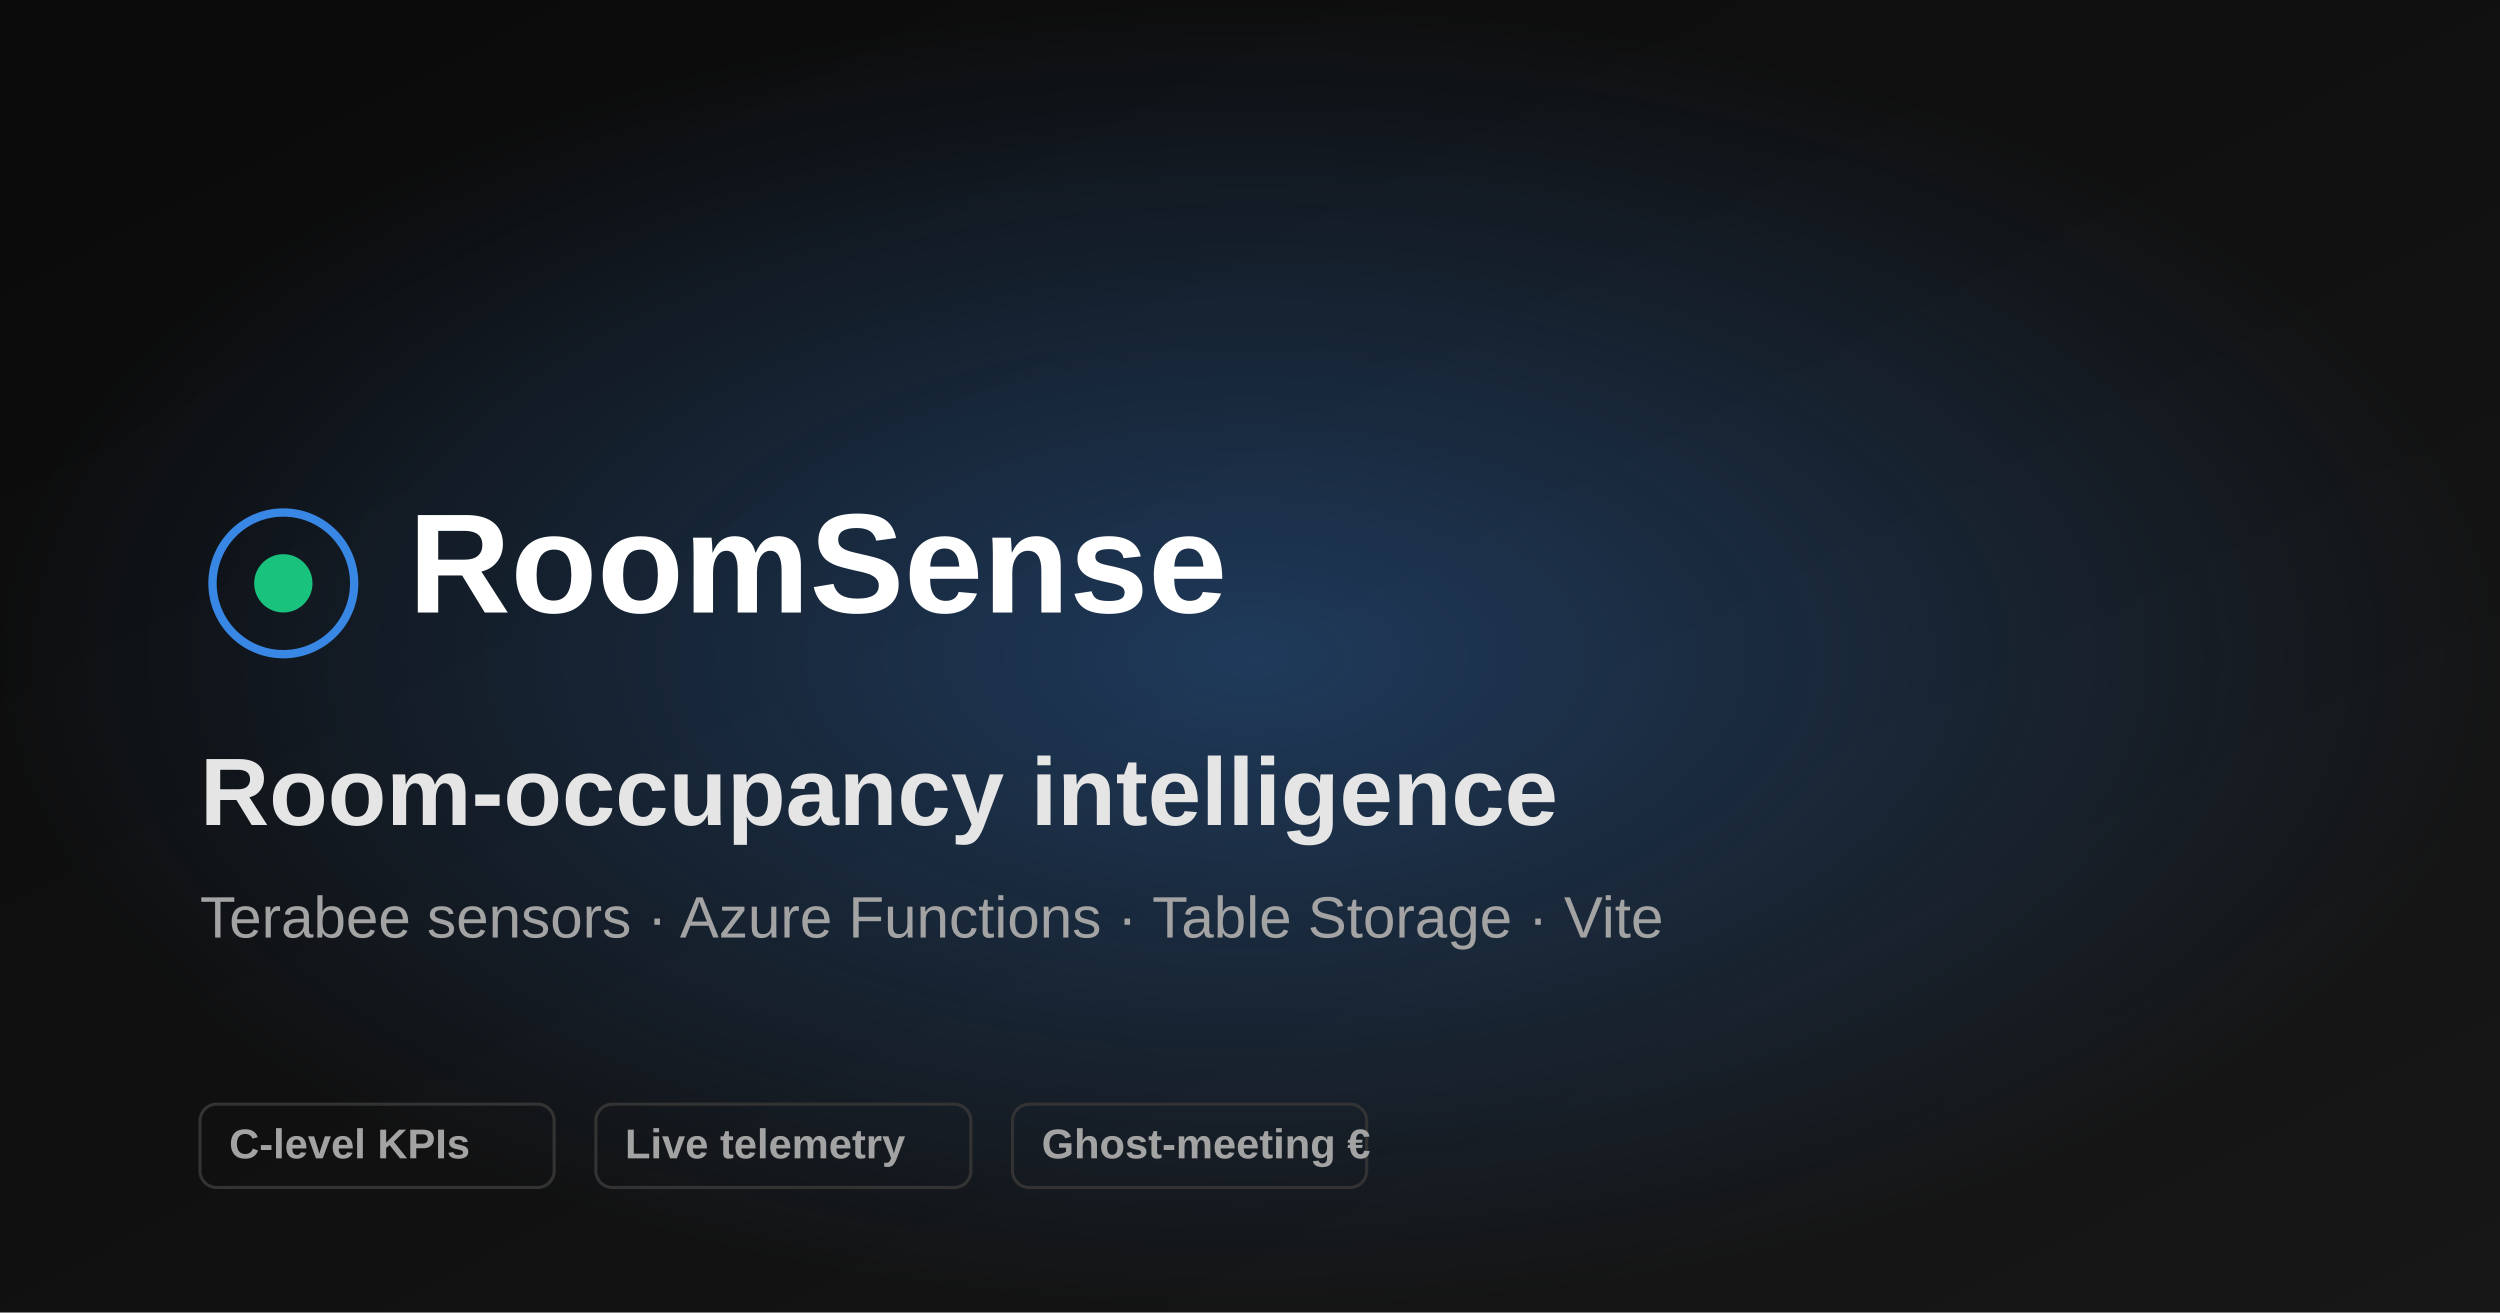
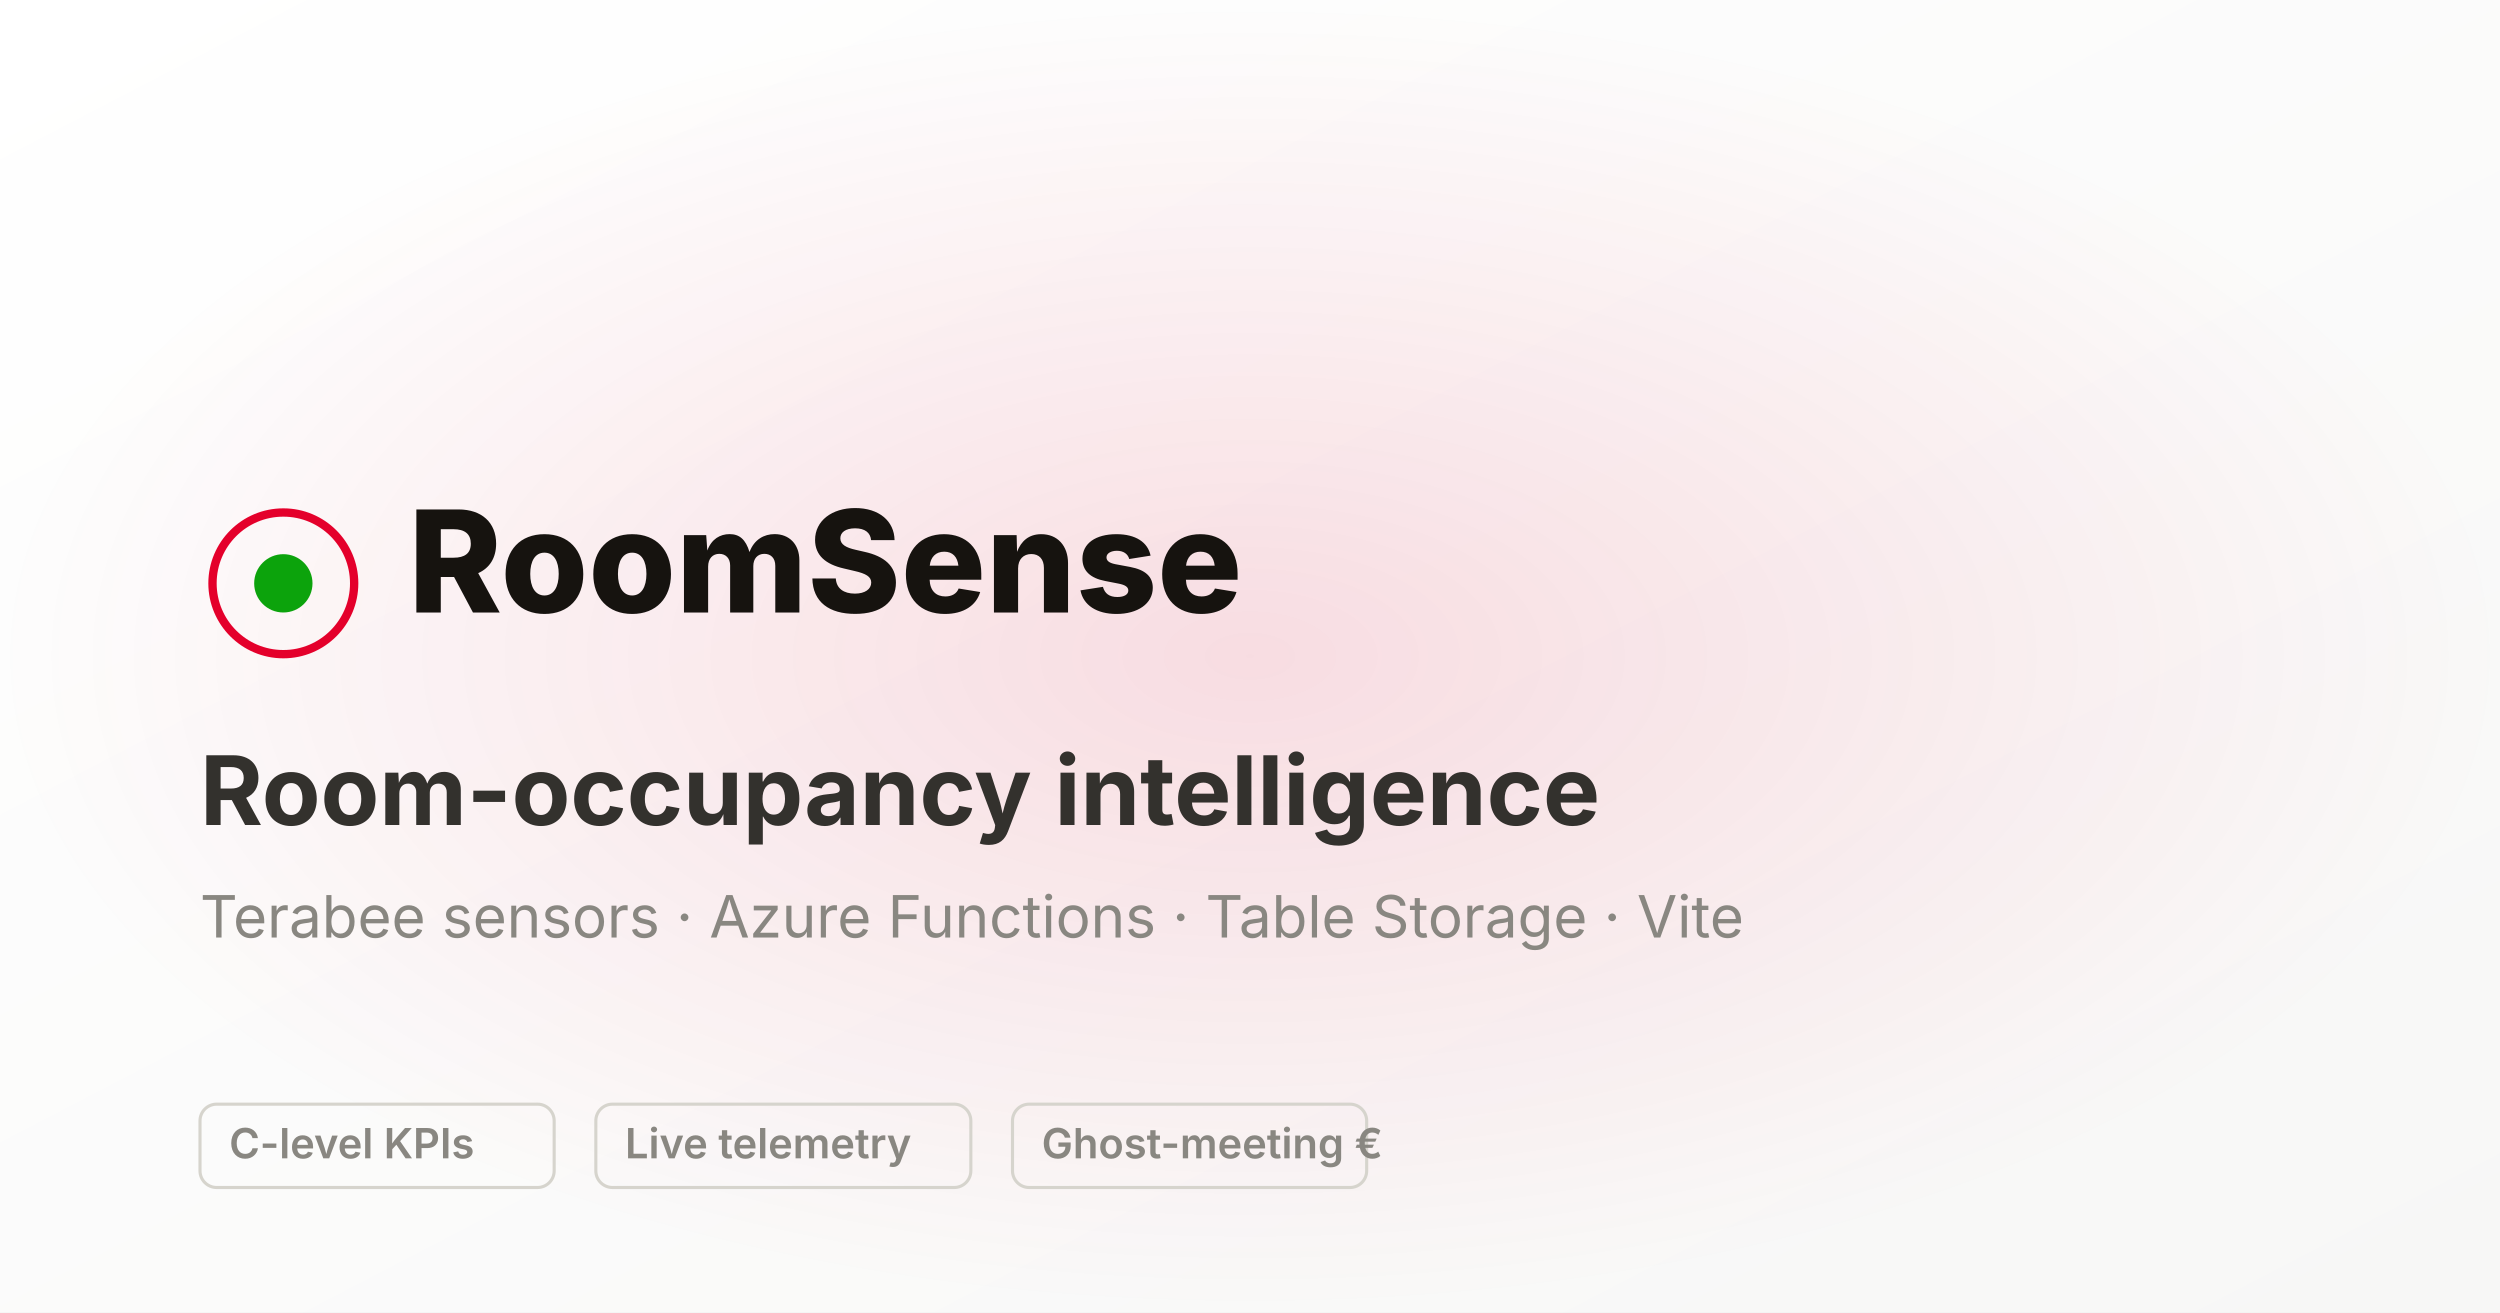
<svg xmlns="http://www.w3.org/2000/svg" width="1200" height="630" viewBox="0 0 1200 630">
  <defs>
    <linearGradient id="bg" x1="0%" y1="0%" x2="100%" y2="100%">
-       <stop offset="0%" stop-color="#0a0a0a" />
-       <stop offset="100%" stop-color="#171717" />
+       <stop offset="0%" stop-color="#ffffff" />
+       <stop offset="100%" stop-color="#f7f7f6" />
    </linearGradient>
    <radialGradient id="glow" cx="50%" cy="50%" r="50%">
-       <stop offset="0%" stop-color="#3987e5" stop-opacity="0.35" />
-       <stop offset="100%" stop-color="#3987e5" stop-opacity="0" />
+       <stop offset="0%" stop-color="#e4002b" stop-opacity="0.12" />
+       <stop offset="100%" stop-color="#e4002b" stop-opacity="0" />
    </radialGradient>
  </defs>
  <rect width="1200" height="630" fill="url(#bg)" />
  <rect width="1200" height="630" fill="url(#glow)" />
  <g transform="translate(96 240)">
-     <circle cx="40" cy="40" r="34" fill="none" stroke="#3987e5" stroke-width="4" />
-     <circle cx="40" cy="40" r="14" fill="#19c37d" />
+     <circle cx="40" cy="40" r="34" fill="none" stroke="#e4002b" stroke-width="4" />
+     <circle cx="40" cy="40" r="14" fill="#0ca30c" />
  </g>
-   <text x="196" y="294" font-family="Arial, Helvetica, sans-serif" font-weight="800" font-size="68" fill="#ffffff">RoomSense</text>
-   <text x="96" y="396" font-family="Arial, Helvetica, sans-serif" font-weight="700" font-size="46" fill="#e5e5e5">Room-occupancy intelligence</text>
-   <text x="96" y="450" font-family="Arial, Helvetica, sans-serif" font-weight="400" font-size="28" fill="#a3a3a3">Terabee sensors · Azure Functions · Table Storage · Vite</text>
-   <g transform="translate(96 530)" font-family="Arial, Helvetica, sans-serif" font-weight="600" font-size="20" fill="#a3a3a3">
-     <rect x="0" y="0" width="170" height="40" rx="8" fill="none" stroke="#333333" stroke-width="1.5" />
+   <text x="196" y="294" font-family="Inter, Arial, Helvetica, sans-serif" font-weight="800" font-size="68" fill="#16130f">RoomSense</text>
+   <text x="96" y="396" font-family="Inter, Arial, Helvetica, sans-serif" font-weight="700" font-size="46" fill="#33312d">Room-occupancy intelligence</text>
+   <text x="96" y="450" font-family="Inter, Arial, Helvetica, sans-serif" font-weight="400" font-size="28" fill="#898781">Terabee sensors · Azure Functions · Table Storage · Vite</text>
+   <g transform="translate(96 530)" font-family="Inter, Arial, Helvetica, sans-serif" font-weight="600" font-size="20" fill="#898781">
+     <rect x="0" y="0" width="170" height="40" rx="8" fill="none" stroke="#d6d4cd" stroke-width="1.5" />
    <text x="14" y="26">C-level KPIs</text>
-     <rect x="190" y="0" width="180" height="40" rx="8" fill="none" stroke="#333333" stroke-width="1.5" />
+     <rect x="190" y="0" width="180" height="40" rx="8" fill="none" stroke="#d6d4cd" stroke-width="1.5" />
    <text x="204" y="26">Live telemetry</text>
-     <rect x="390" y="0" width="170" height="40" rx="8" fill="none" stroke="#333333" stroke-width="1.5" />
+     <rect x="390" y="0" width="170" height="40" rx="8" fill="none" stroke="#d6d4cd" stroke-width="1.5" />
    <text x="404" y="26">Ghost-meeting €</text>
  </g>
</svg>
